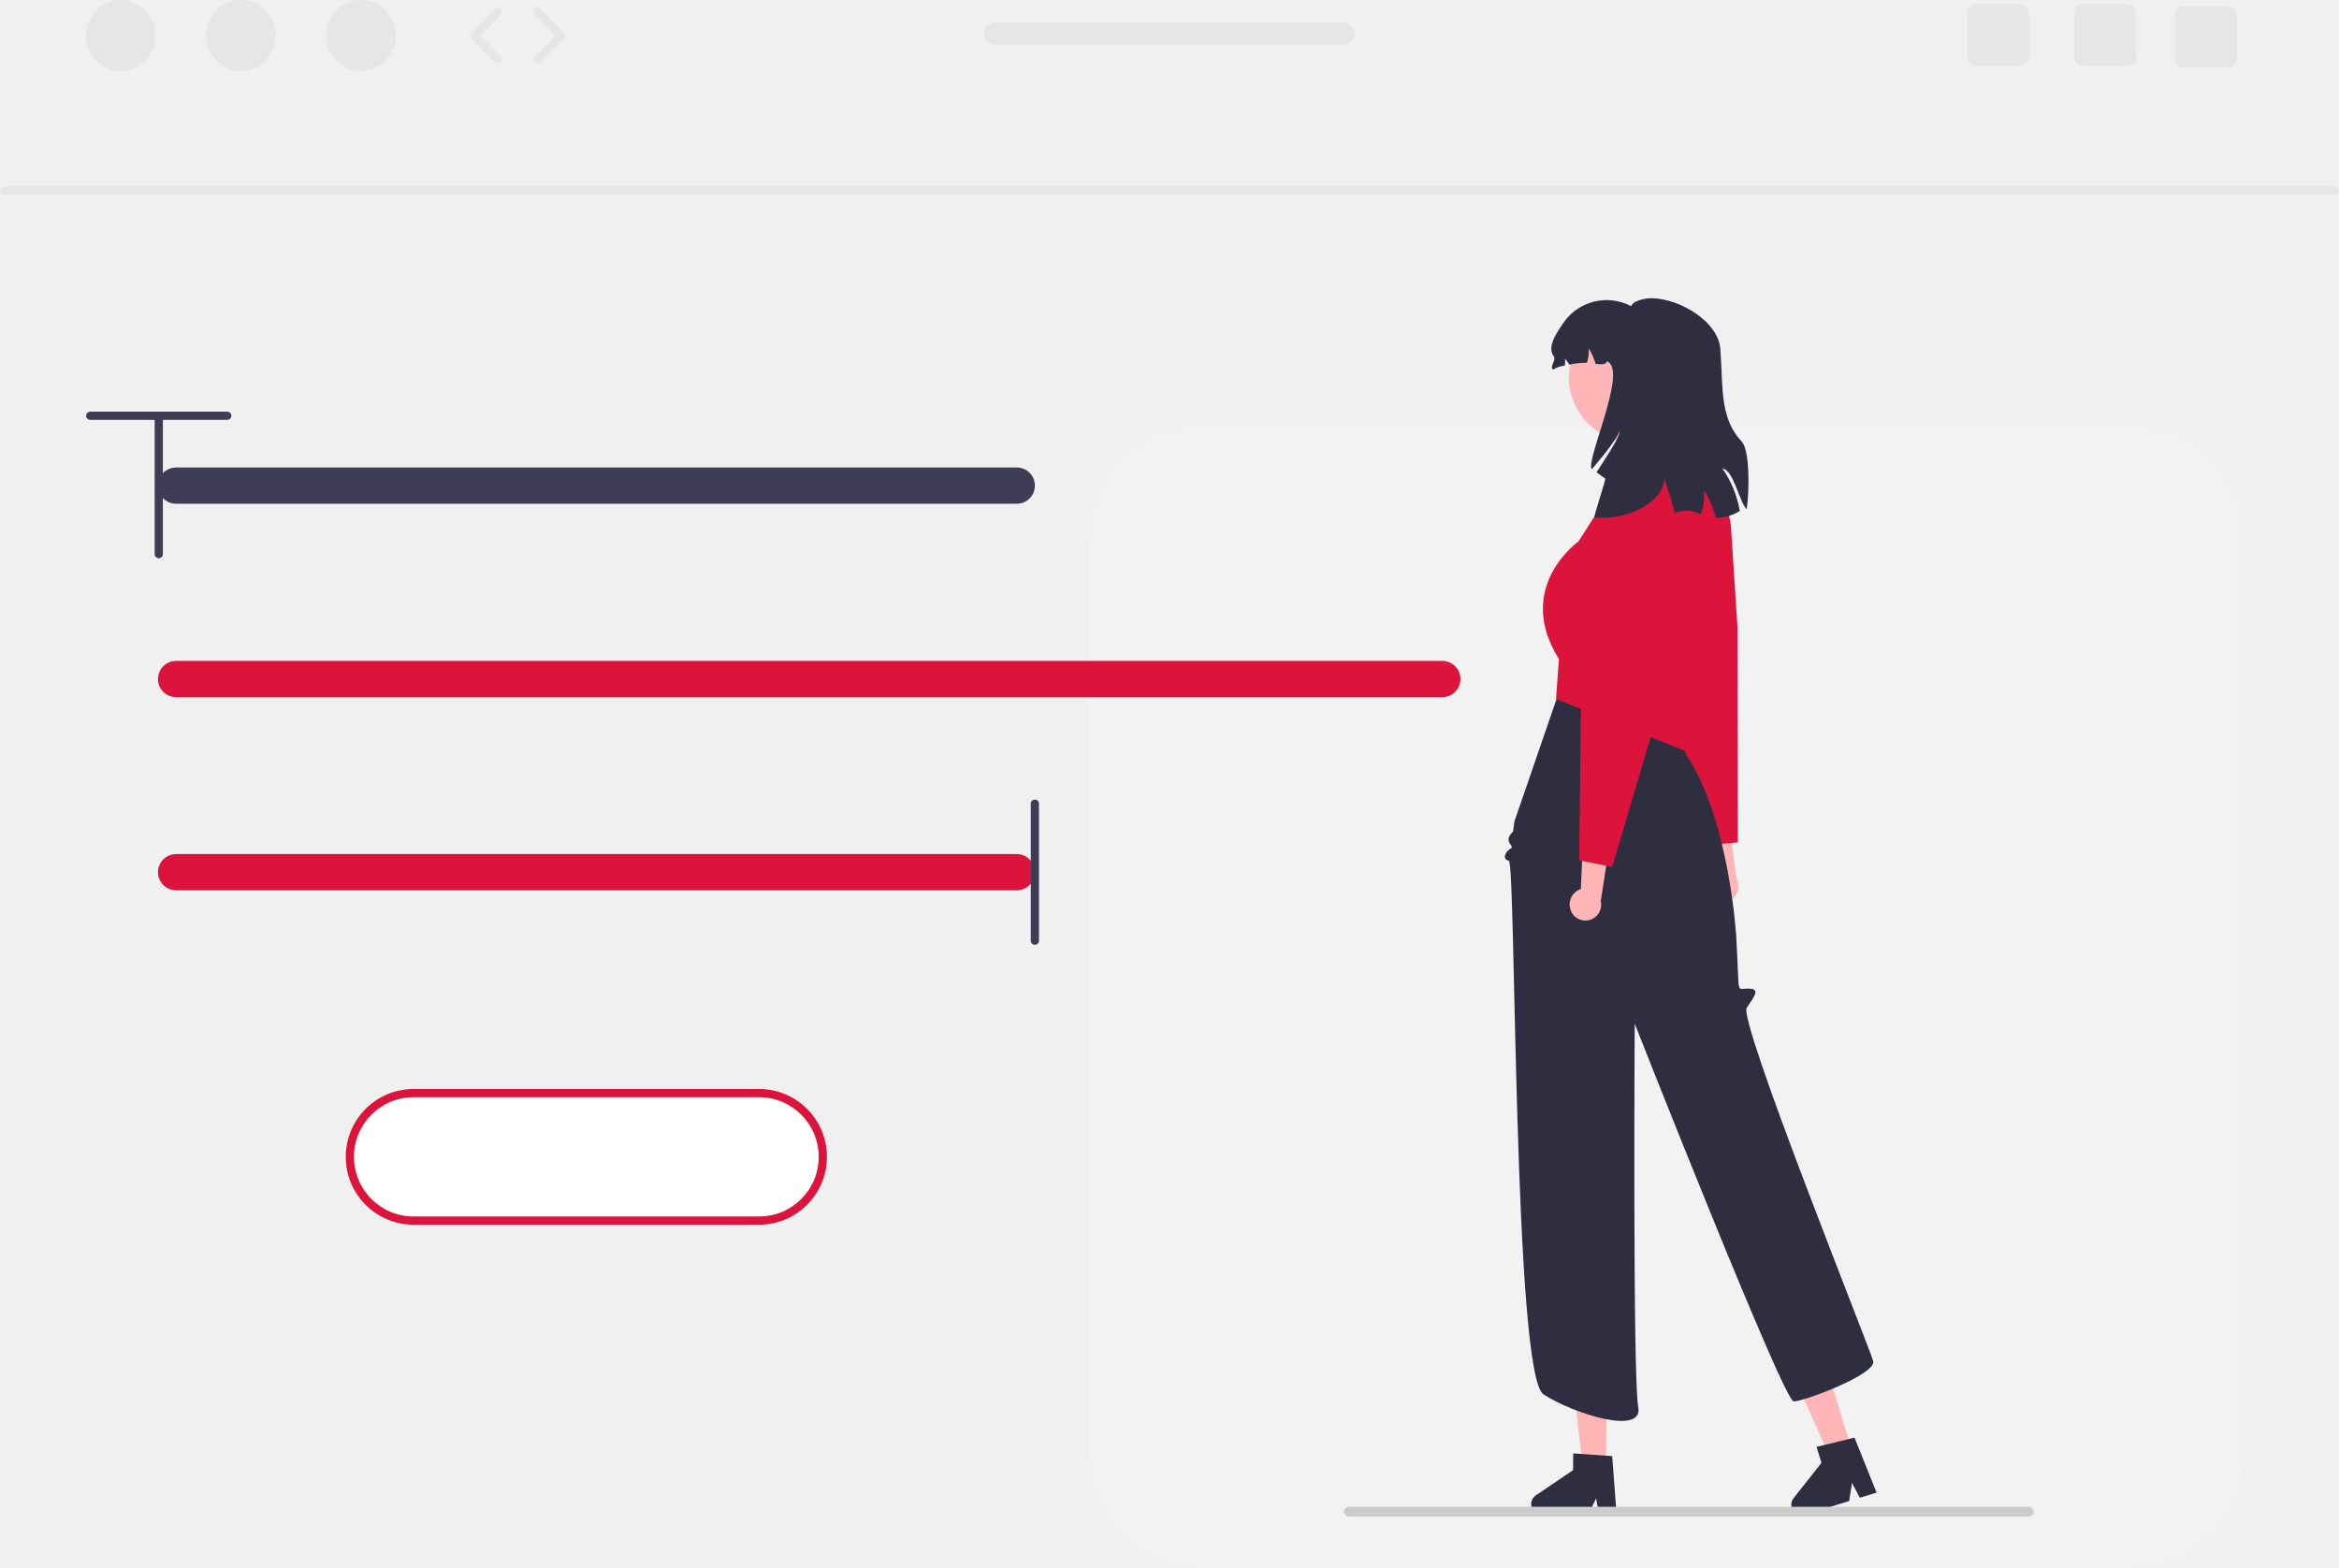
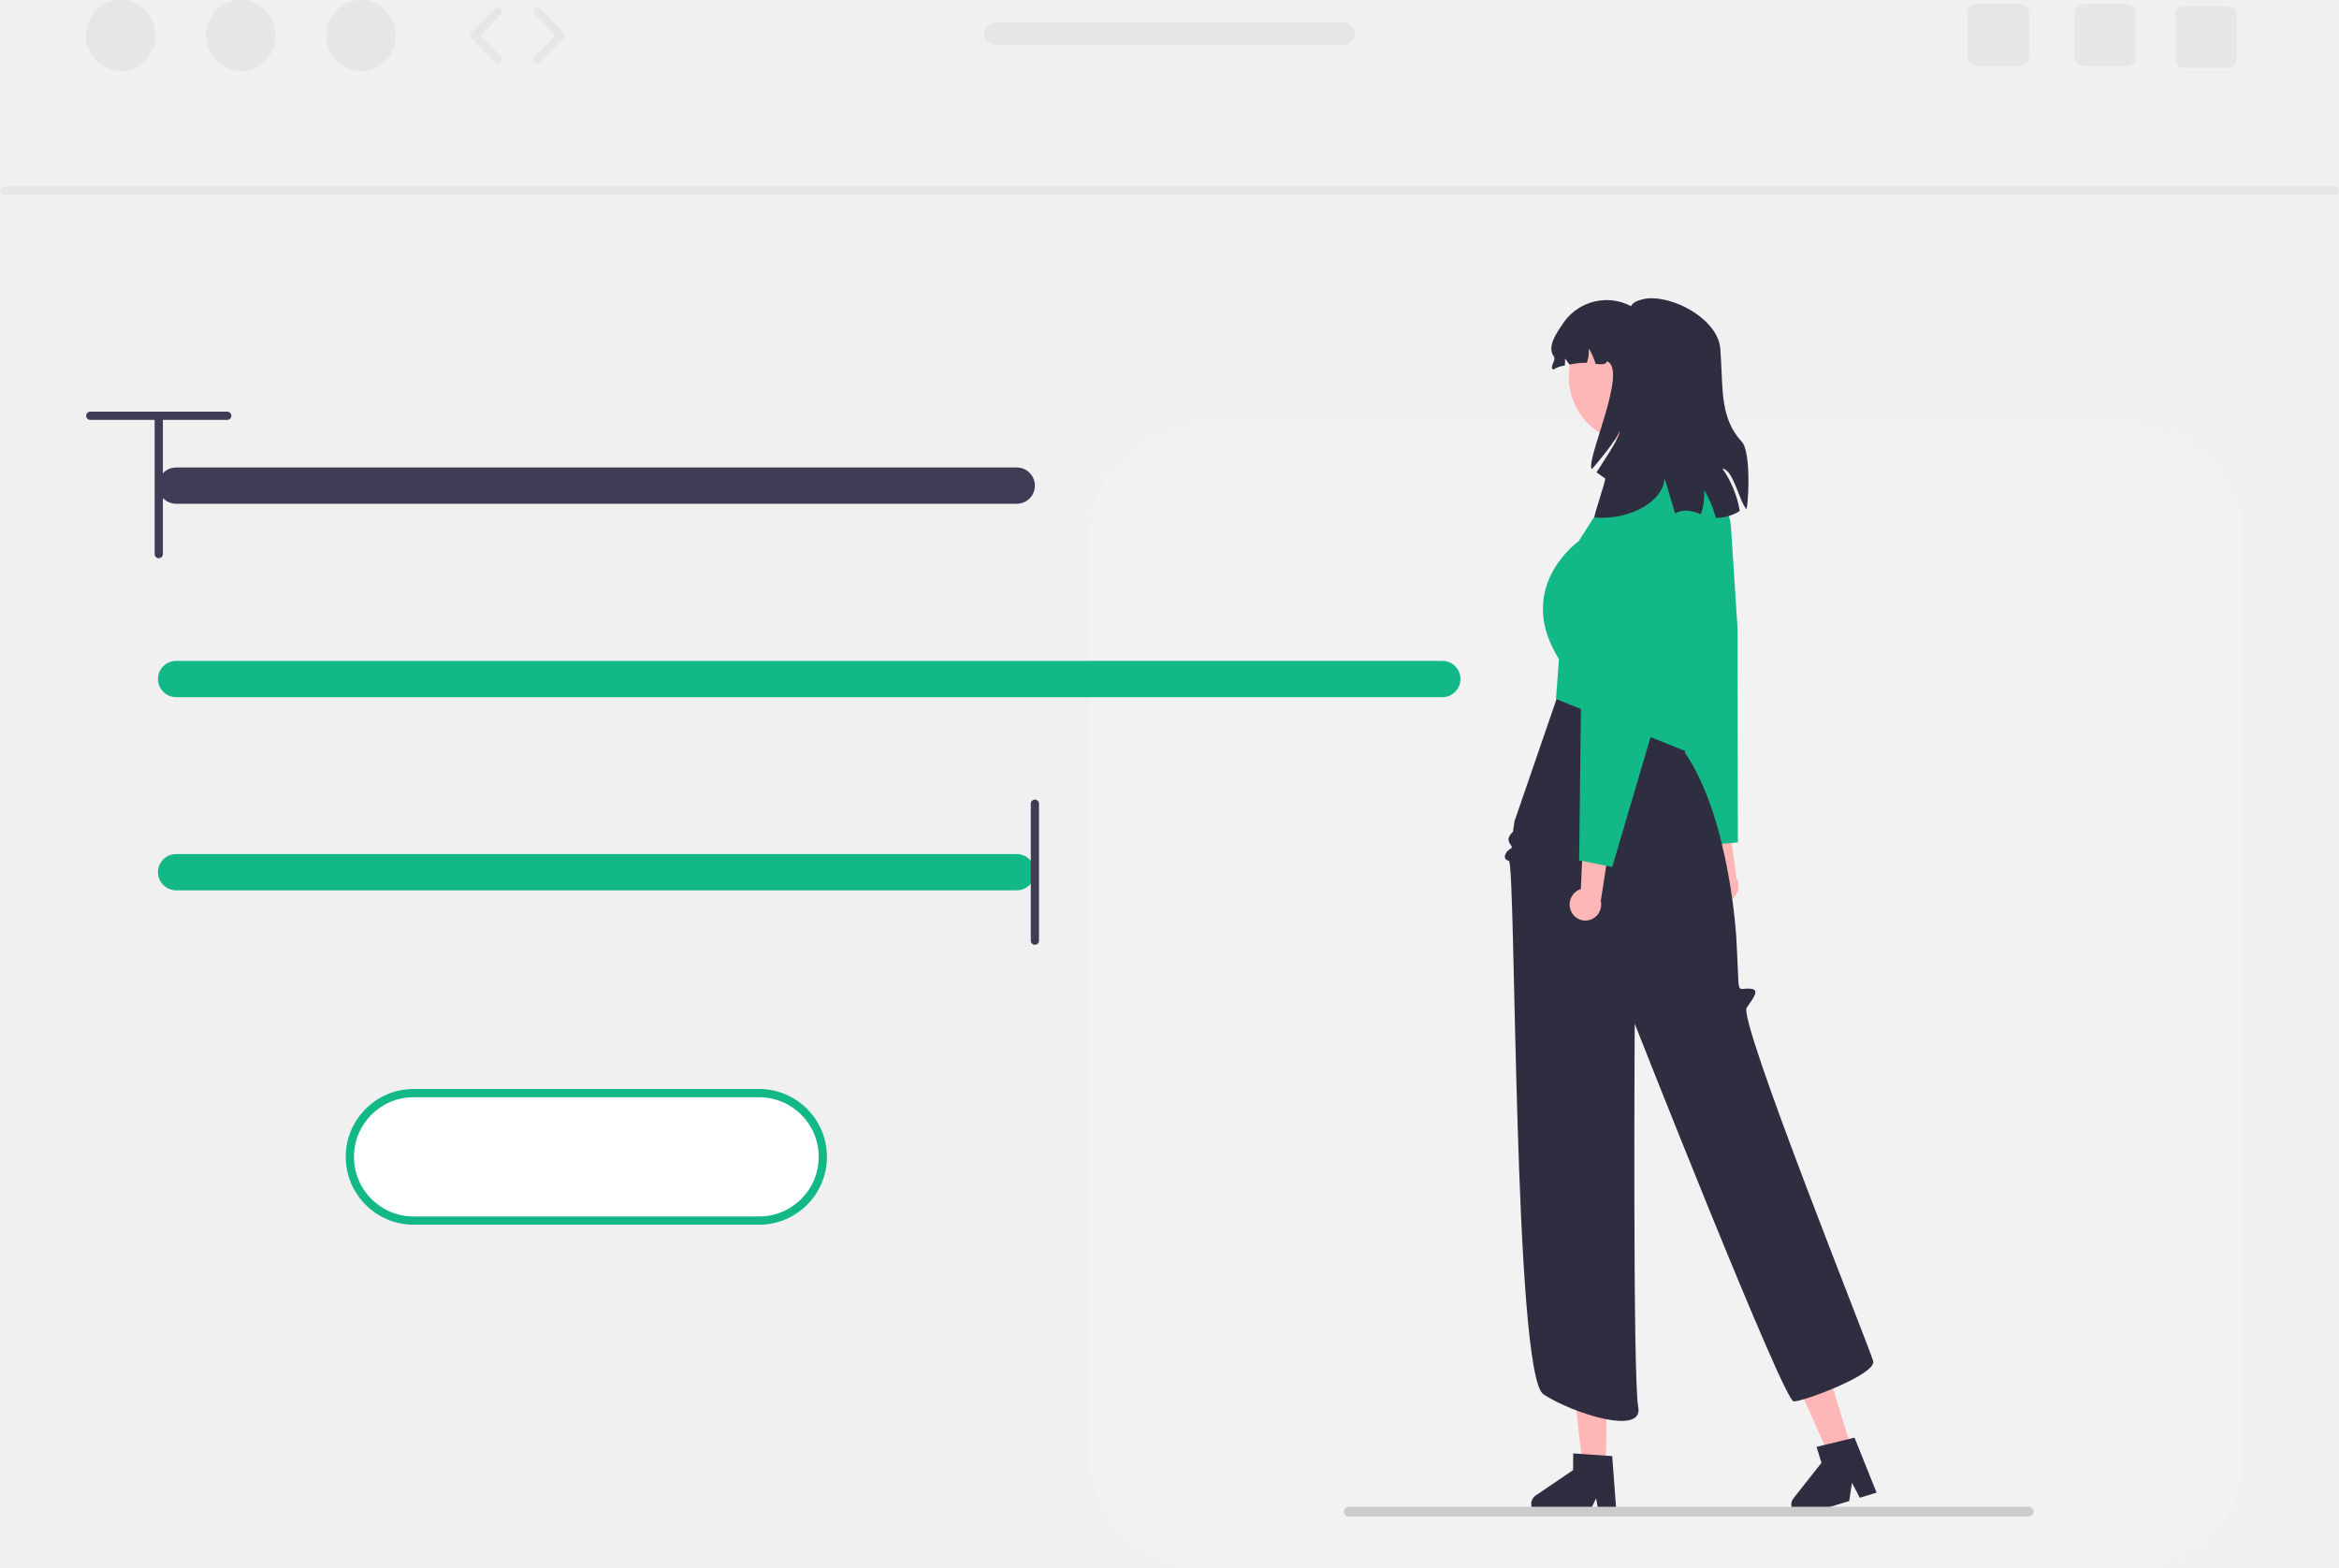
<svg xmlns="http://www.w3.org/2000/svg" data-name="Layer 1" width="568.73" height="381.18" viewBox="0 0 568.73 381.18">
  <path d="M883.025,306.463H316.295a1,1,0,0,1,0-2H883.025a1,1,0,0,1,0,2Z" transform="translate(-315.2946 -259.1524)" fill="#e6e6e6" />
  <ellipse cx="29.355" cy="8.645" rx="8.457" ry="8.645" fill="#e6e6e6" />
  <ellipse cx="58.569" cy="8.645" rx="8.457" ry="8.645" fill="#e6e6e6" />
  <ellipse cx="87.782" cy="8.645" rx="8.457" ry="8.645" fill="#e6e6e6" />
  <path d="M436.388,274.63a.997.997,0,0,1-.715-.301l-5.706-5.833a1.0 1,0,0,1,0-1.398l5.706-5.833a1,1,0,0,1,1.43,1.398l-5.022,5.133,5.022,5.134a1,1,0,0,1-.715,1.699Z" transform="translate(-315.2946 -259.1524)" fill="#e6e6e6" />
  <path d="M445.977,274.63a1,1,0,0,1-.715-1.699l5.021-5.134-5.021-5.133a1,1,0,0,1,1.43-1.398l5.706,5.833a1.0 1,0,0,1,0,1.398l-5.706,5.833A.997.997,0,0,1,445.977,274.63Z" transform="translate(-315.2946 -259.1524)" fill="#e6e6e6" />
  <path d="M832.487,260.153h-10.61a2.189,2.189,0,0,0-2.19,2.19v10.62a2.189,2.189,0,0,0,2.19,2.19h10.61a2.198,2.198,0,0,0,2.2-2.19v-10.62A2.198,2.198,0,0,0,832.487,260.153Z" transform="translate(-315.2946 -259.1524)" fill="#e6e6e6" />
  <path d="M806.487,260.153h-10.61a2.189,2.189,0,0,0-2.19,2.19v10.62a2.189,2.189,0,0,0,2.19,2.19h10.61a2.198,2.198,0,0,0,2.2-2.19v-10.62A2.198,2.198,0,0,0,806.487,260.153Z" transform="translate(-315.2946 -259.1524)" fill="#e6e6e6" />
  <path d="M856.987,260.653h-10.61a2.189,2.189,0,0,0-2.19,2.19v10.62a2.189,2.189,0,0,0,2.19,2.19h10.61a2.198,2.198,0,0,0,2.2-2.19v-10.62A2.198,2.198,0,0,0,856.987,260.653Z" transform="translate(-315.2946 -259.1524)" fill="#e6e6e6" />
  <path d="M642.065,264.693h-84.81a2.67,2.67,0,1,0,0,5.34h84.81a2.67,2.67,0,0,0,0-5.34Z" transform="translate(-315.2946 -259.1524)" fill="#e6e6e6" />
  <path d="M499.865,524.953h-84a15.5,15.5,0,1,0,0,31h84a15.5,15.5,0,0,0,0-31Z" transform="translate(-315.2946 -259.1524)" fill="#fff" />
-   <path d="M499.865,556.953h-84a16.5,16.5,0,0,1,0-33h84a16.5,16.5,0,0,1,0,33Zm-84-31a14.5,14.5,0,0,0,0,29h84a14.5,14.5,0,0,0,0-29Z" transform="translate(-315.2946 -259.1524)" fill="#dc143c" />
+   <path d="M499.865,556.953h-84a16.5,16.5,0,0,1,0-33h84a16.5,16.5,0,0,1,0,33Zm-84-31a14.5,14.5,0,0,0,0,29h84a14.5,14.5,0,0,0,0-29Z" transform="translate(-315.2946 -259.1524)" fill="#12b886" />
  <rect x="264.928" y="103.589" width="280.481" height="277.59" rx="26.744" fill="#f2f2f2" />
  <path d="M731.403,477.235a3.971,3.971,0,0,1,.171-5.536,3.808,3.808,0,0,1,.494-.391l-3.347-13.442,6.223-4.098,2.593,18.91a3.96,3.96,0,0,1-.708,4.782,3.789,3.789,0,0,1-5.357-.149Q731.438,477.274,731.403,477.235Z" transform="translate(-315.2946 -259.1524)" fill="#ffb6b6" />
-   <path d="M737.854,463.983l-8.163.758-12.121-42.633c-.035-.118-3.624-12.091-7.25-13.964-1.35-.697-1.845-1.114-1.826-1.537.02-.437.569-.659,1.327-.966a8.532,8.532,0,0,0,2.139-1.128c1.654-1.307.927-2.567-.08-4.31-.195-.338-.398-.69-.593-1.058-.574-1.086.068-5.702,1.906-13.719a11.63,11.63,0,0,1,10.32-9.001h0a11.656,11.656,0,0,1,12.673,10.859l1.594,24.689Z" transform="translate(-315.2946 -259.1524)" fill="#dc143c" />
+   <path d="M737.854,463.983l-8.163.758-12.121-42.633c-.035-.118-3.624-12.091-7.25-13.964-1.35-.697-1.845-1.114-1.826-1.537.02-.437.569-.659,1.327-.966a8.532,8.532,0,0,0,2.139-1.128c1.654-1.307.927-2.567-.08-4.31-.195-.338-.398-.69-.593-1.058-.574-1.086.068-5.702,1.906-13.719a11.63,11.63,0,0,1,10.32-9.001h0a11.656,11.656,0,0,1,12.673,10.859l1.594,24.689Z" transform="translate(-315.2946 -259.1524)" fill="#12b886" />
  <polygon points="390.503 356.676 384.825 356.629 382.311 334.216 390.692 334.287 390.503 356.676" fill="#ffb6b6" />
  <path d="M687.61,624.858a2.542,2.542,0,0,0,2.517,2.561l11.29.094,1.976-4.006.726,4.027,4.26.039-1.076-14.361-1.482-.099-6.045-.417-1.95-.131-.034,4.063-9.069,6.151A2.538,2.538,0,0,0,687.61,624.858Z" transform="translate(-315.2946 -259.1524)" fill="#2f2e41" />
  <polygon points="450.286 352.528 444.859 354.196 435.697 333.588 443.708 331.126 450.286 352.528" fill="#ffb6b6" />
  <path d="M750.967,625.778a2.542,2.542,0,0,0,3.173,1.682l10.791-3.318.675-4.416,1.907,3.62,4.073-1.249-5.361-13.367-1.443.353-5.889,1.427-1.899.464,1.194,3.884-6.789,8.602A2.538,2.538,0,0,0,750.967,625.778Z" transform="translate(-315.2946 -259.1524)" fill="#2f2e41" />
  <path d="M694.376,427.374l-10.836,31.491-.358,2.52c-2.73,2.592.7,3.446-.586,4.13s-2.151,2.6-.418,2.943,1.054,124.987,8.424,129.756,24.385,10.064,23.031,3.081-.858-93.223-.858-93.223,36.179,91.819,38.652,91.848,20.15-6.611,19.332-9.794-32.924-82.895-30.744-85.961,3.009-4.398.86-4.599-2.784.978-2.9-1.996-.487-10.308-.487-10.308-1.557-29.004-12.458-45.028l-.93-9.521Z" transform="translate(-315.2946 -259.1524)" fill="#2f2e41" />
-   <path d="M721.448,367.25l-14.37,2.046-.867,10.405-7.091,11.092s-15.762,11.092-4.769,28.615l-.713,9.718L729.189,443.434l3.421-62.332Z" transform="translate(-315.2946 -259.1524)" fill="#dc143c" />
+   <path d="M721.448,367.25l-14.37,2.046-.867,10.405-7.091,11.092s-15.762,11.092-4.769,28.615l-.713,9.718L729.189,443.434l3.421-62.332Z" transform="translate(-315.2946 -259.1524)" fill="#12b886" />
  <path d="M697.355,480.829a3.971,3.971,0,0,1,1.739-5.258,3.809,3.809,0,0,1,.585-.234l.616-13.839,7.132-2.158-2.894,18.866a3.96,3.96,0,0,1-2.039,4.383,3.789,3.789,0,0,1-5.093-1.667Q697.378,480.876,697.355,480.829Z" transform="translate(-315.2946 -259.1524)" fill="#ffb6b6" />
-   <path d="M707.311,469.959l-8.041-1.596.51-44.32c0-.123-.035-12.622-2.978-15.45-1.096-1.053-1.452-1.593-1.313-1.993.144-.413.733-.47,1.547-.548a8.533,8.533,0,0,0,2.372-.473c1.958-.783,1.619-2.197,1.15-4.154-.091-.38-.186-.775-.267-1.183-.241-1.205,1.687-5.447,5.731-12.609a11.63,11.63,0,0,1,12.454-5.693h0a11.656,11.656,0,0,1,9.06,14.016l-5.496,24.122Z" transform="translate(-315.2946 -259.1524)" fill="#dc143c" />
+   <path d="M707.311,469.959l-8.041-1.596.51-44.32c0-.123-.035-12.622-2.978-15.45-1.096-1.053-1.452-1.593-1.313-1.993.144-.413.733-.47,1.547-.548a8.533,8.533,0,0,0,2.372-.473c1.958-.783,1.619-2.197,1.15-4.154-.091-.38-.186-.775-.267-1.183-.241-1.205,1.687-5.447,5.731-12.609a11.63,11.63,0,0,1,12.454-5.693h0a11.656,11.656,0,0,1,9.06,14.016l-5.496,24.122Z" transform="translate(-315.2946 -259.1524)" fill="#12b886" />
  <circle cx="397.526" cy="91.662" r="16.057" fill="#ffb6b6" />
  <path d="M734.1,373.08a25.353,25.353,0,0,1,4.22,10.32,10.659,10.659,0,0,1-5.82,1.68c-.07-.27-.14-.54-.22-.81a23.172,23.172,0,0,0-2.64-5.93,13.959,13.959,0,0,1-.79,5.86,10.284,10.284,0,0,0-3.45-.89,6.268,6.268,0,0,0-2.8.66c-1.01-3.35-1.94-6.43-2.6-8.64-.02,5.54-8.14,10.37-17,9.67-.32-.2,2.89-9.31,2.58-9.52-.71-.47-1.4-.98-2.09-1.48,2.9-4.48,6.05-9.28,5.51-10,.04.89-3.14,5.17-6.6,9.21-1.92-1.41,8.99-24.35,3.6-26.21-.09.81-1.28.81-2.73.64a14.796,14.796,0,0,0-1.69-3.79,8.902,8.902,0,0,1-.42,3.51,20.442,20.442,0,0,0-4.26.45,13.65,13.65,0,0,0-1.07-1.46,8.692,8.692,0,0,1-.05,1.69A6.751,6.751,0,0,0,693,349c-1.12-.41.79-2.26.09-3.22-1.78-2.4.86-5.9,2.53-8.38a12.734,12.734,0,0,1,16.29-3.79c.24-.83,1.47-1.38,3.05-1.75a8.274,8.274,0,0,1,2.04-.19c6.8.12,16.24,5.73,16.61,12.52.03.68.08,1.42.13,2.21.48,7.6-.11,14.61,5.08,20.17,1.88,2.01,1.9,11.53,1.18,16.43C738.13,381.03,736.8,373.37,734.1,373.08Z" transform="translate(-315.2946 -259.1524)" fill="#2f2e41" />
  <path d="M642.082,626.728a1.186,1.186,0,0,0,1.19,1.19h165.29a1.19,1.19,0,0,0,0-2.38h-165.29A1.187,1.187,0,0,0,642.082,626.728Z" transform="translate(-315.2946 -259.1524)" fill="#ccc" />
  <path d="M562.523,381.644H358.117a4.408,4.408,0,1,1,0-8.816H562.523a4.408,4.408,0,0,1,0,8.816Z" transform="translate(-315.2946 -259.1524)" fill="#3f3d56" />
-   <path d="M562.523,475.644H358.117a4.408,4.408,0,1,1,0-8.816H562.523a4.408,4.408,0,0,1,0,8.816Z" transform="translate(-315.2946 -259.1524)" fill="#dc143c" />
-   <path d="M665.997,428.675H358.117a4.408,4.408,0,1,1,0-8.816H665.997a4.408,4.408,0,0,1,0,8.816Z" transform="translate(-315.2946 -259.1524)" fill="#dc143c" />
+   <path d="M562.523,475.644H358.117a4.408,4.408,0,1,1,0-8.816H562.523a4.408,4.408,0,0,1,0,8.816Z" transform="translate(-315.2946 -259.1524)" fill="#12b886" />
+   <path d="M665.997,428.675H358.117a4.408,4.408,0,1,1,0-8.816H665.997a4.408,4.408,0,0,1,0,8.816Z" transform="translate(-315.2946 -259.1524)" fill="#12b886" />
  <path d="M566.931,488.89a1,1,0,0,1-1-1V454.583a1,1,0,0,1,2,0v33.307A1,1,0,0,1,566.931,488.89Z" transform="translate(-315.2946 -259.1524)" fill="#3f3d56" />
  <path d="M336.248,360.252a1,1,0,0,1,1-1H370.554a1,1,0,0,1,0,2H337.248A1,1,0,0,1,336.248,360.252Z" transform="translate(-315.2946 -259.1524)" fill="#3f3d56" />
  <path d="M353.901,394.89a1,1,0,0,1-1-1V360.583a1,1,0,0,1,2,0v33.307A1,1,0,0,1,353.901,394.89Z" transform="translate(-315.2946 -259.1524)" fill="#3f3d56" />
</svg>
